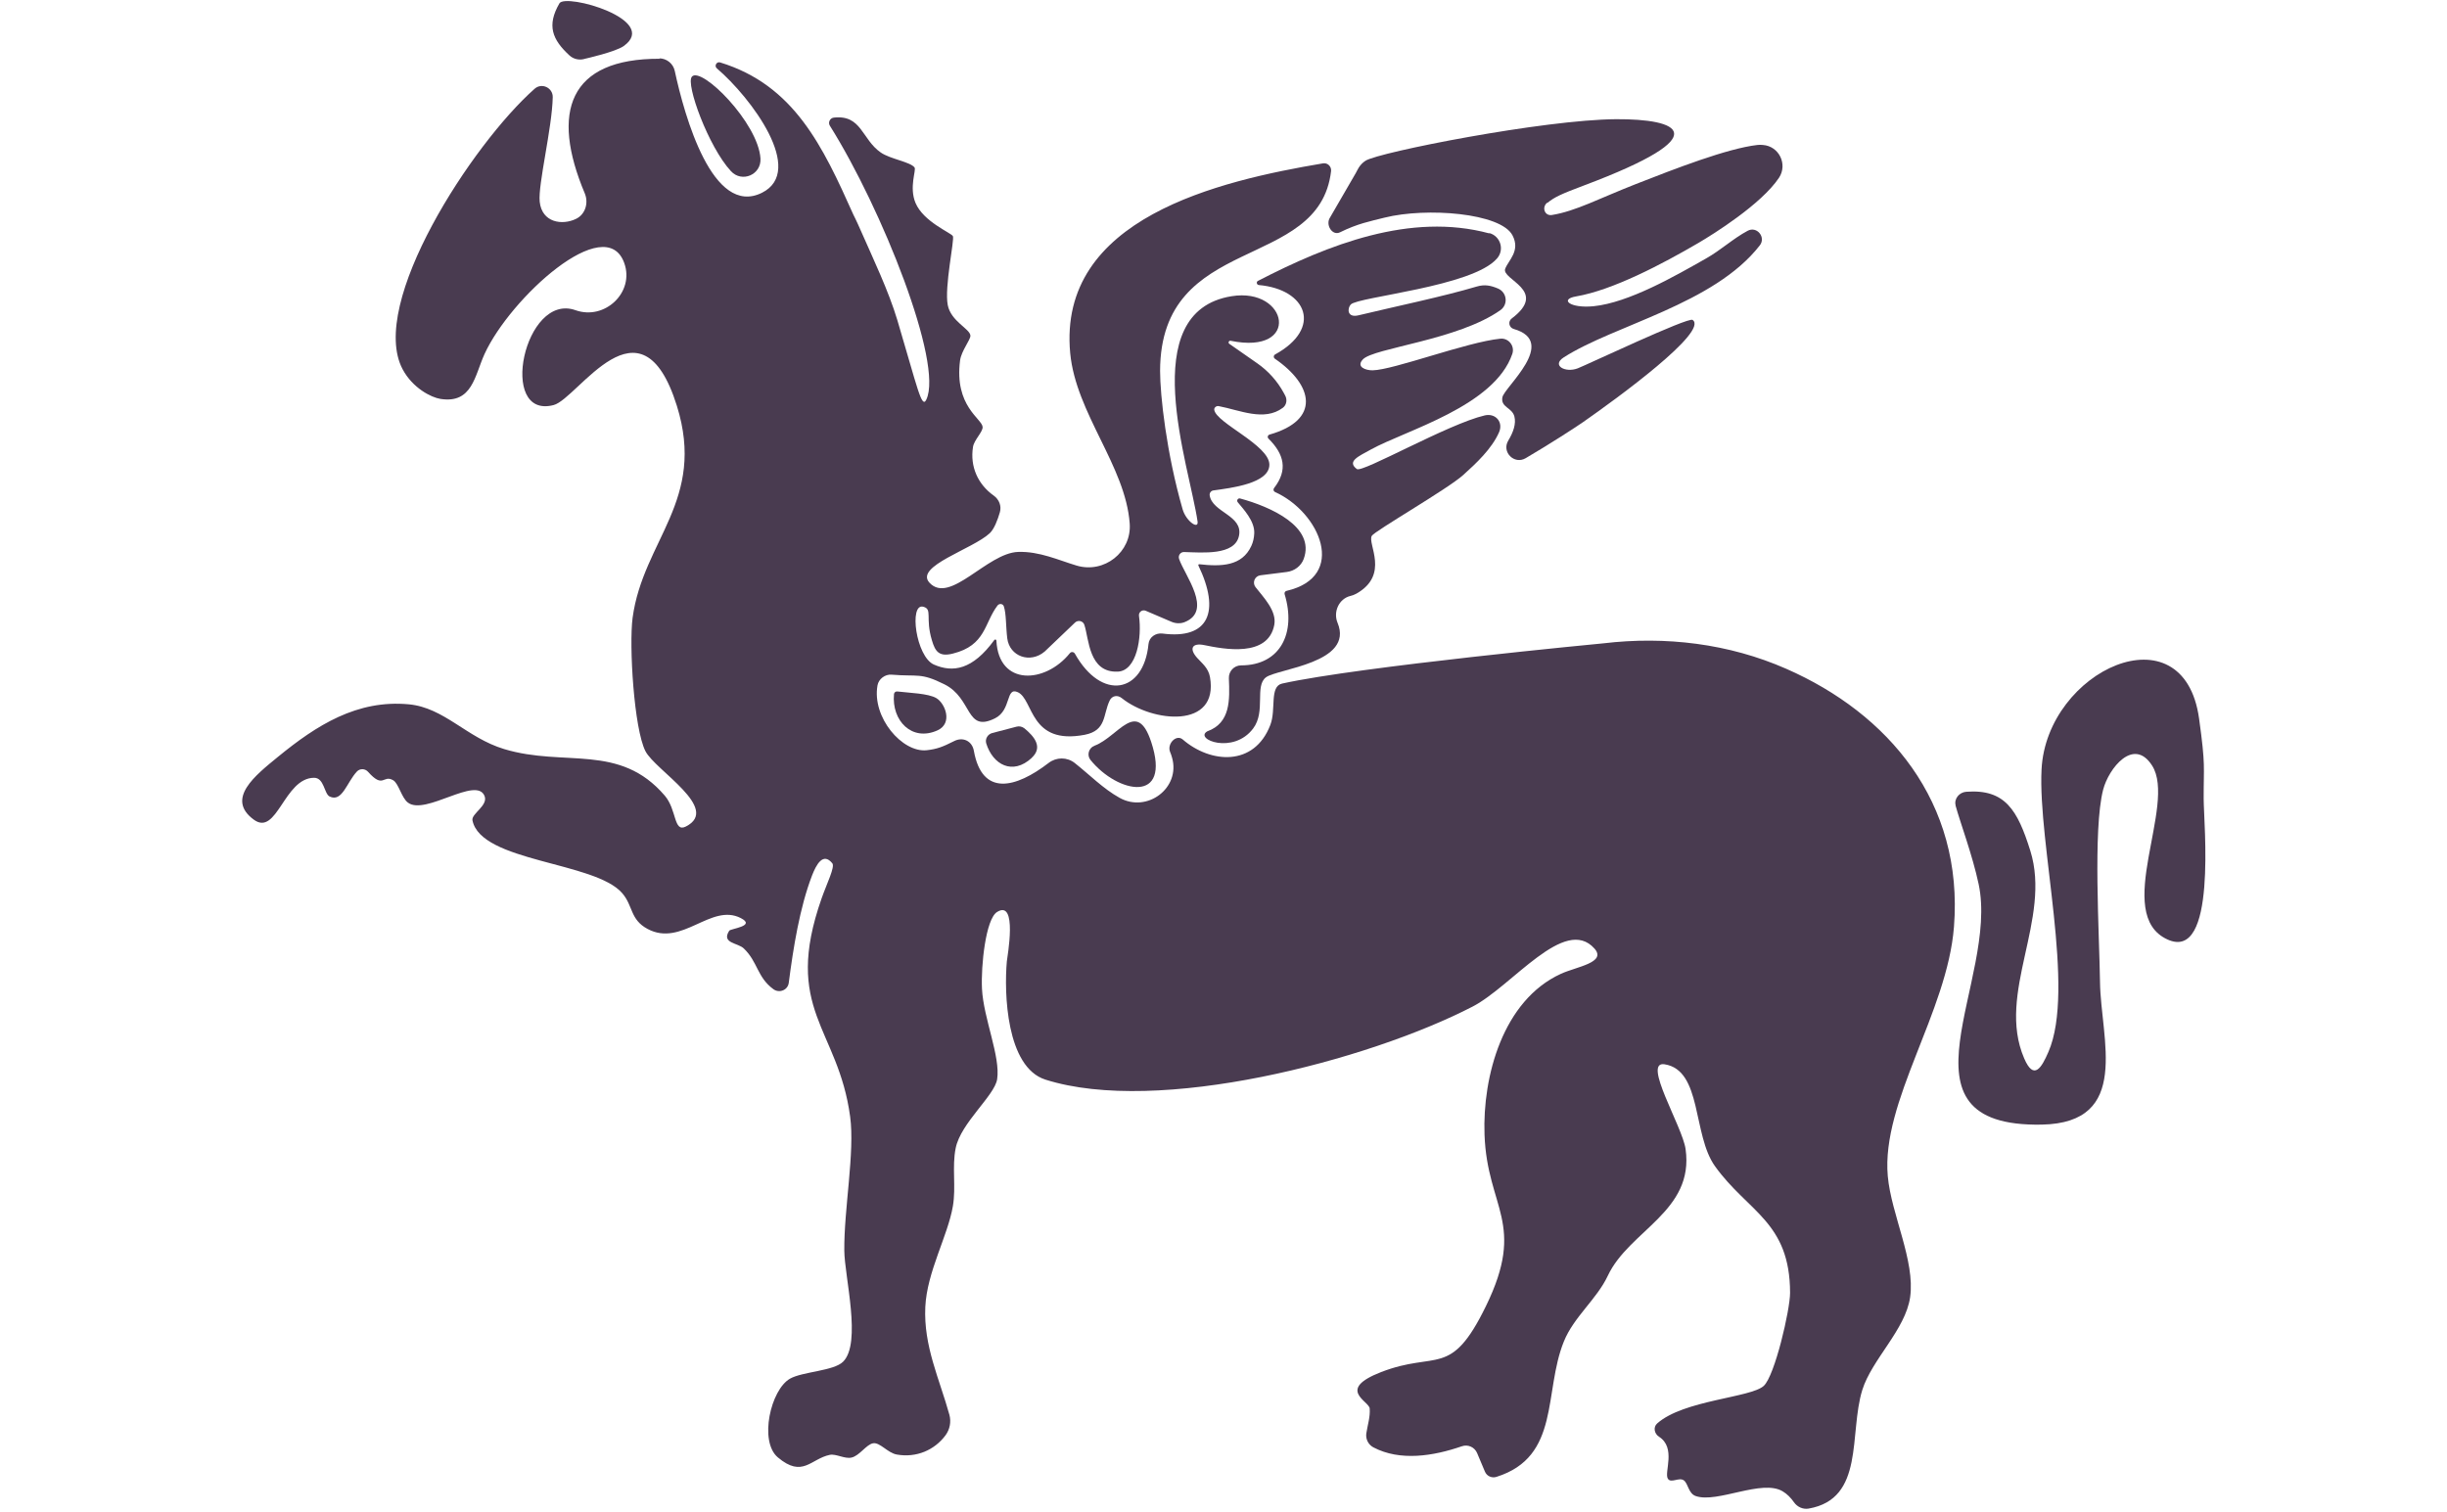
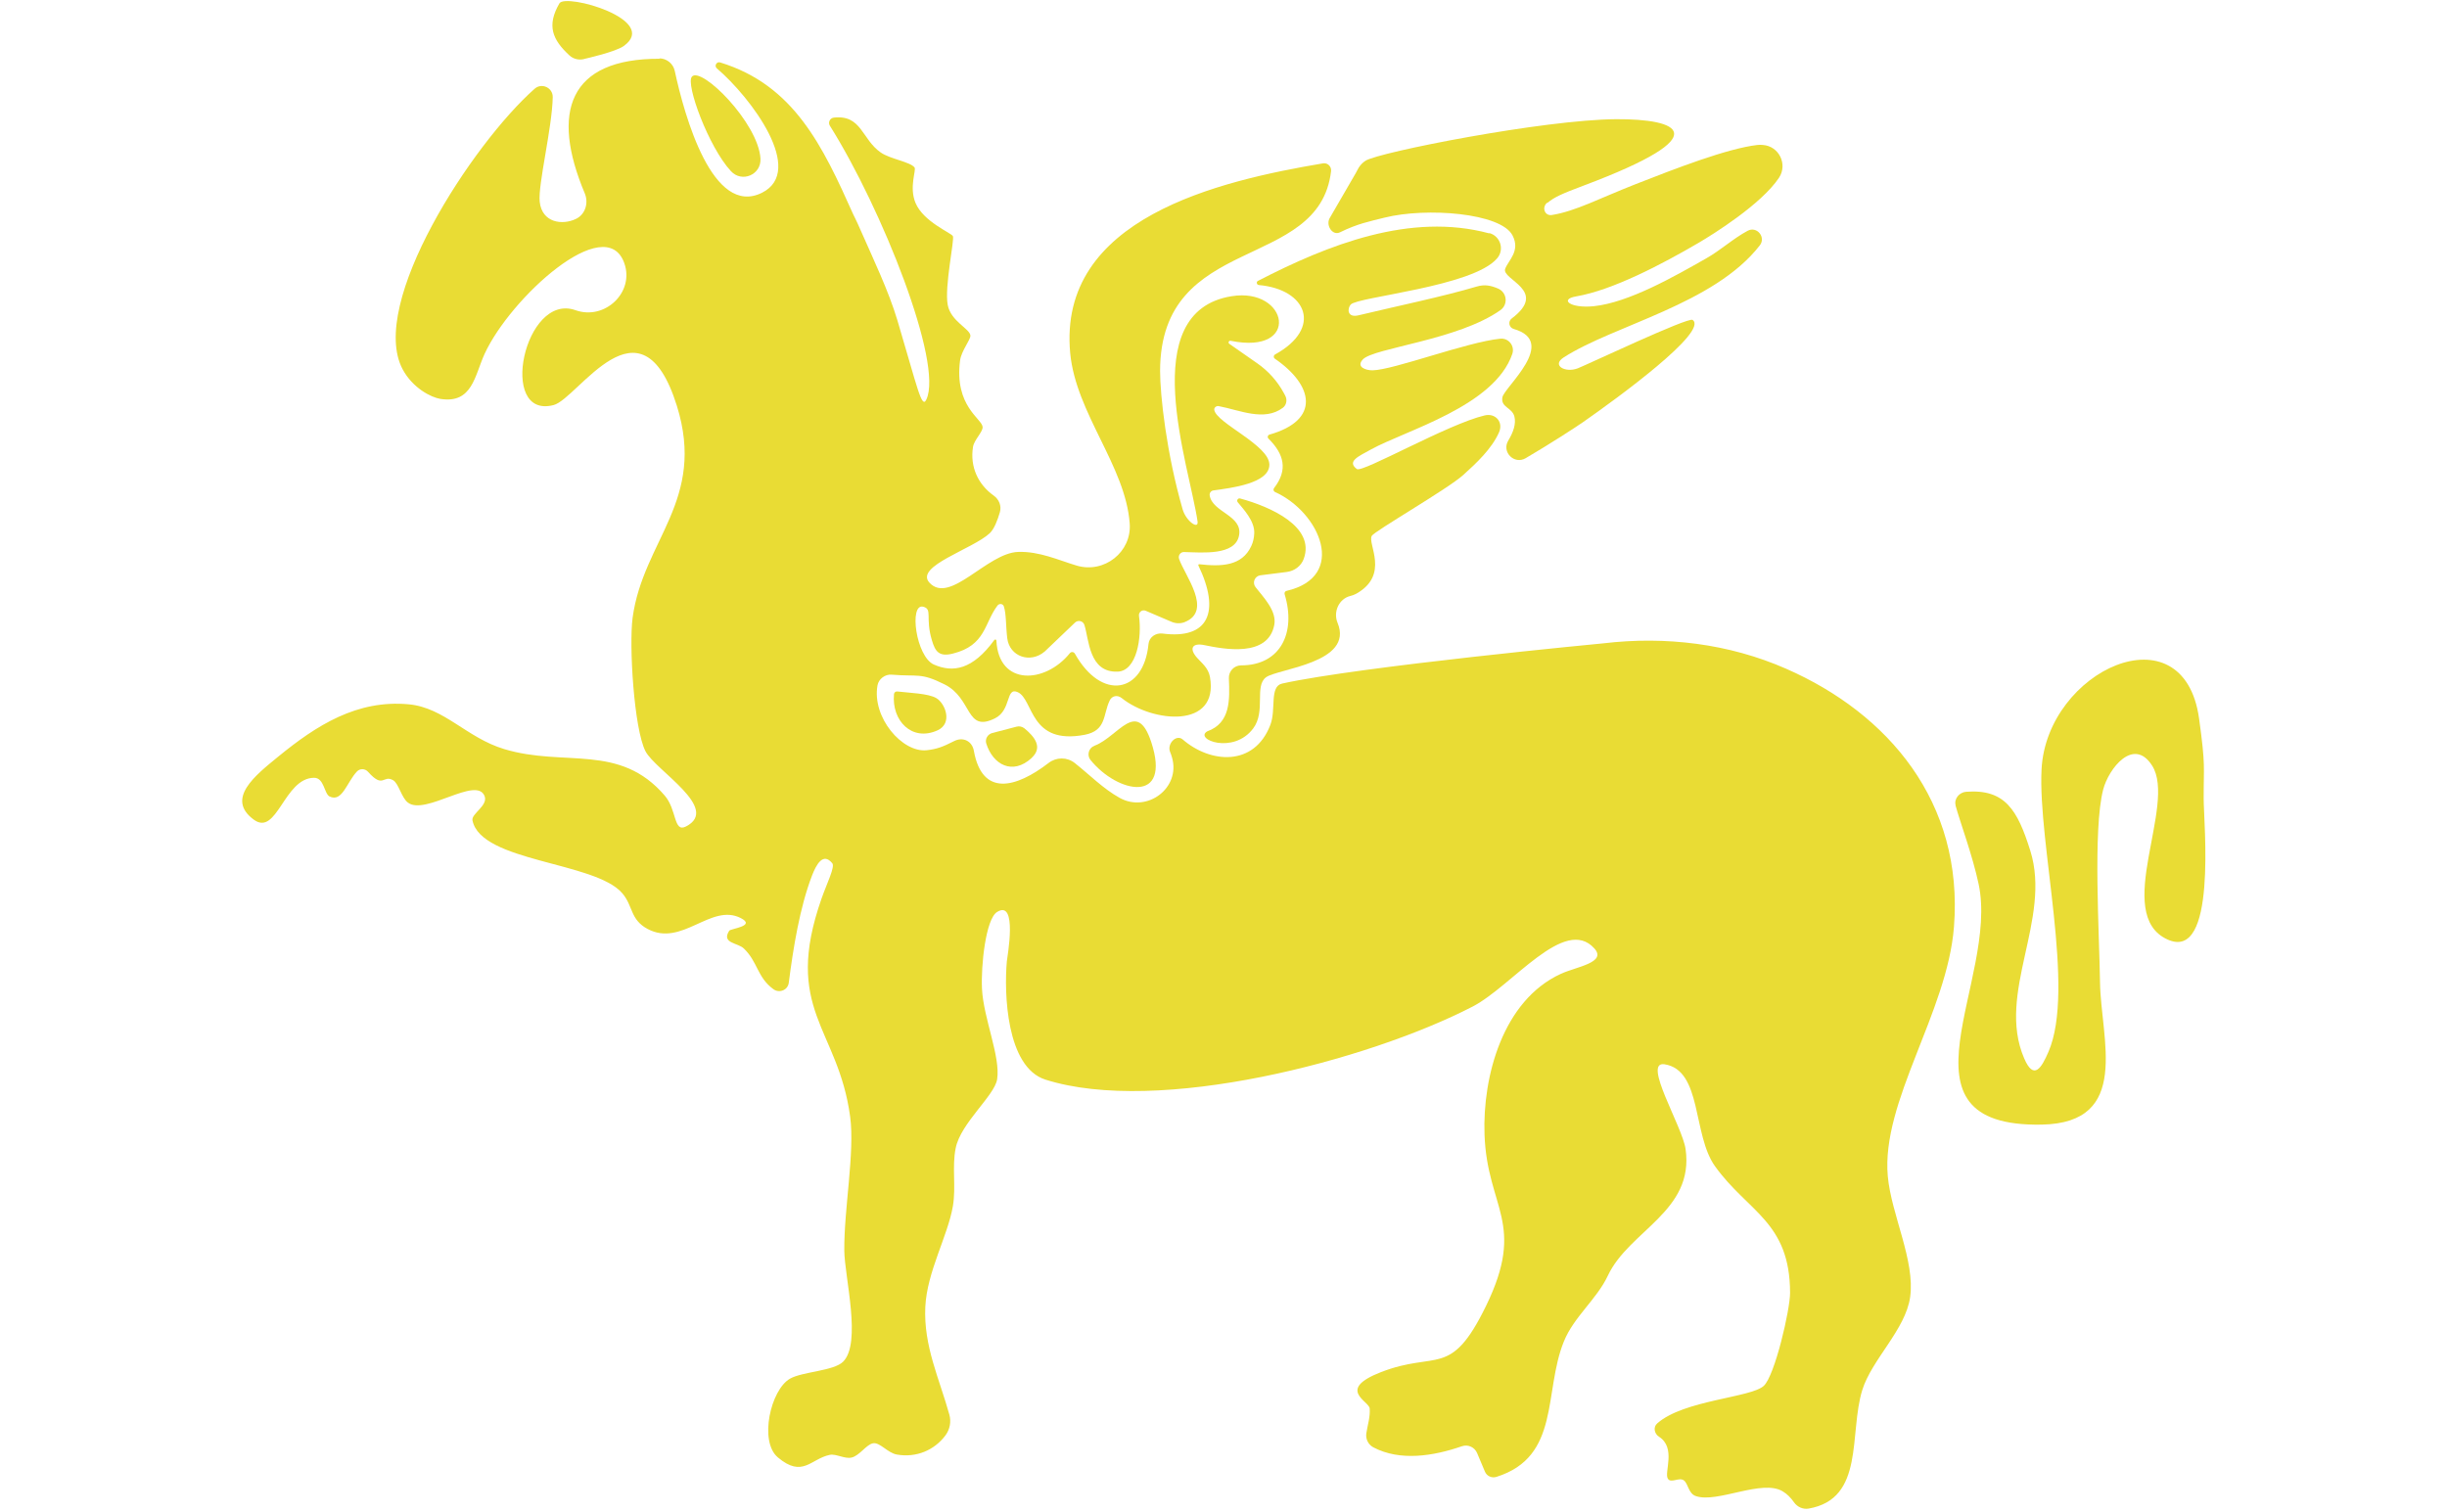
<svg xmlns="http://www.w3.org/2000/svg" id="Livello_1" data-name="Livello 1" viewBox="0 0 234.41 144.84">
  <defs>
    <style>
      .cls-1 {
-         fill: #493b50;
+         fill: #e9dc34;
      }
    </style>
  </defs>
  <path class="cls-1" d="M63.14,5.59c.72,0,1.35.5,1.5,1.21.93,4.32,3.63,14.02,8.35,11.67,4.21-2.1-1.03-9.11-4.32-11.92-.27-.23-.03-.67.31-.57,7.09,2.17,9.83,8.02,12.77,14.59.02.05.24.44.82,1.77,1.03,2.35,2.56,5.55,3.39,8.33,1.94,6.5,2.33,8.56,2.78,7.61,1.64-3.46-4.26-18.3-9.24-26.23-.2-.31,0-.73.36-.78,2.68-.31,2.69,2.08,4.51,3.34.9.63,2.85.9,3.24,1.44.18.25-.54,1.88.09,3.39.76,1.81,3.4,2.86,3.58,3.18s-.83,4.88-.49,6.61c.31,1.57,2.12,2.26,2.17,2.92.03.39-.87,1.46-.99,2.38-.57,4.4,2.11,5.58,2.16,6.38.03.47-.81,1.23-.92,1.9-.31,1.93.5,3.62,1.98,4.67.52.37.77,1,.59,1.61-.21.72-.54,1.6-.97,2-1.64,1.53-7.21,3.16-5.78,4.73,1.96,2.15,5.52-2.84,8.5-2.94,2.04-.07,3.87.79,5.61,1.31,2.63.78,5.28-1.29,5.08-4.03-.4-5.51-5.15-10.55-5.7-16.32-1.22-12.95,14.26-16.51,24.22-18.19.44-.07.82.3.77.75-1.14,9.7-16.34,5.85-16.38,19.13,0,2.35.61,7.89,2.16,13.27.33,1.14,1.55,1.98,1.43,1.16-.77-5.33-6.04-20.08,3.26-21.58,5.44-.88,6.67,5.66-.09,4.27-.17-.04-.27.19-.13.29l2.68,1.87c1.05.73,1.92,1.7,2.53,2.82l.14.26c.22.4.14.91-.22,1.18-1.79,1.34-4.13.22-6.15-.16-.22-.04-.45.14-.42.36.2,1.27,5.28,3.38,5.28,5.25,0,1.8-3.65,2.23-5.37,2.47-.22.03-.38.24-.35.47.25,1.64,3.21,1.91,2.81,3.87-.39,1.91-3.49,1.61-5.26,1.56-.35-.01-.59.33-.48.66.52,1.55,3.28,4.98.52,6.06-.41.16-.88.13-1.28-.05l-2.43-1.04c-.34-.15-.71.13-.65.5.29,2.03-.2,5.26-2.04,5.33-2.79.11-2.74-3.14-3.2-4.5-.13-.37-.61-.47-.89-.2l-2.9,2.77c-1.4,1.19-3.37.47-3.59-1.26-.14-1.14-.09-2.37-.33-3.07-.09-.26-.43-.29-.6-.08-1.29,1.69-1.11,3.82-4.28,4.61-1.31.33-1.69-.18-2.01-1.28-.65-2.16.09-2.97-.83-3.21-1.38-.35-.7,4.78,1.02,5.54,1.82.8,3.71.51,5.79-2.35.06-.09.2-.05.2.06.22,4.38,4.68,4.12,7.03,1.21.13-.17.38-.15.49.04,2.56,4.56,6.59,3.81,7.05-.92.06-.66.68-1.09,1.34-1.01,4.43.58,5.57-2.09,3.44-6.52-.03-.06.02-.13.09-.12,2.11.24,4.09.18,4.98-1.75.17-.37.26-.76.28-1.21.06-1.19-1.07-2.35-1.58-2.98-.14-.17.02-.42.23-.36,2.91.79,7.22,2.7,6.09,5.79-.25.69-.9,1.16-1.62,1.25l-2.53.32c-.54.07-.8.7-.47,1.13.78,1,2.05,2.28,1.8,3.62-.6,3.15-4.84,2.32-6.7,1.94-1.16-.24-1.49.32-.7,1.21.46.52,1.08.96,1.24,1.85.87,5-5.52,4.37-8.46,2.01-.4-.32-.93-.23-1.15.24-.65,1.35-.29,2.87-2.39,3.28-5.3,1.01-4.88-3.38-6.41-4.08-1.18-.54-.59,1.71-2.18,2.5-2.84,1.42-2.13-1.91-4.86-3.26-2.29-1.14-2.5-.71-5.06-.92-.61-.05-1.23.41-1.34,1.02-.55,3.08,2.38,6.47,4.71,6.22.99-.11,1.53-.32,2.62-.87.85-.44,1.73-.02,1.9.92.79,4.43,4.02,3.58,7.16,1.17.74-.57,1.76-.58,2.5,0,1.43,1.13,2.73,2.47,4.3,3.34,2.64,1.47,5.85-.94,5.03-3.84-.05-.19-.12-.39-.2-.58-.29-.76.6-1.7,1.22-1.17,2.66,2.3,6.85,2.62,8.39-1.39.58-1.5-.11-3.7,1.14-3.97,7.44-1.64,30.75-3.85,30.75-3.85,5.96-.71,12.04.02,17.54,2.44,9.75,4.28,17,12.75,16.06,24.72-.64,8.2-6.98,16.73-6.34,23.89.33,3.67,2.64,8.1,2.14,11.6-.45,3.11-3.67,5.96-4.58,8.88-1.3,4.18.27,10.43-5.15,11.37-.54.09-1.08-.16-1.39-.6s-.66-.8-1.08-1.05c-1.98-1.21-6.27,1.16-8.33.45-.71-.24-.72-1.18-1.14-1.5-.47-.35-1.24.32-1.54-.17-.37-.6.82-2.96-.85-4.02-.45-.29-.57-.92-.17-1.27,2.53-2.25,8.97-2.46,10.21-3.6,1.06-.98,2.52-7.29,2.52-8.91-.01-6.82-4.04-7.74-7.19-12.13-2.17-3.02-1.22-9.2-4.83-9.77-2.18-.35,1.7,5.93,2.01,8.12.85,5.97-5.41,7.79-7.45,12.14-1.05,2.24-3.26,3.94-4.21,6.3-1.96,4.82-.31,11.04-6.46,12.97-.44.14-.92-.07-1.1-.5l-.75-1.78c-.24-.57-.88-.86-1.47-.65-2.72.94-5.91,1.45-8.47.1-.49-.26-.76-.81-.67-1.36.12-.78.38-1.55.32-2.36-.05-.72-3.23-1.81,1.09-3.49,5.37-2.08,6.65.64,10.04-6.31,3.9-7.99.12-9.37-.13-16.44-.2-5.56,1.75-12.86,7.32-15.41,1.48-.68,4.41-1.07,3.21-2.42-2.85-3.2-7.87,3.59-11.67,5.56-10.09,5.21-30.15,10.42-40.92,7-3.76-1.19-3.97-8.32-3.7-11.33.04-.41,1.06-5.98-.94-4.73-1.08.68-1.55,5.13-1.44,7.36.14,2.83,1.79,6.5,1.45,8.67-.25,1.57-3.49,4.19-3.97,6.59-.37,1.82.05,3.7-.27,5.57-.49,2.86-2.48,6.28-2.64,9.64-.18,3.76,1.36,6.91,2.31,10.35.18.67.04,1.39-.37,1.95-1.06,1.43-2.8,2.18-4.67,1.85-.87-.15-1.62-1.19-2.27-1.08s-1.29,1.19-2.07,1.37c-.65.15-1.48-.38-2.08-.26-1.83.38-2.6,2.25-4.98.24-1.82-1.54-.68-6.49,1.17-7.54,1.2-.68,4.2-.73,5.09-1.63,1.79-1.79.13-8.16.11-10.64-.04-3.96,1.02-9.42.56-12.83-1.15-8.55-6.49-10.23-2.73-20.93.5-1.42,1.3-3.01,1.02-3.35-.89-1.09-1.54.14-1.94,1.17-1.18,3.07-1.8,6.94-2.23,10.28-.09.71-.91,1.03-1.48.61-1.56-1.15-1.48-2.61-2.83-3.9-.57-.55-2.18-.48-1.39-1.7.13-.2,2.61-.44,1.1-1.21-2.86-1.46-5.63,2.81-8.93,1.04-1.68-.9-1.37-2.2-2.42-3.42-2.61-3.04-13.54-2.97-14.35-6.98-.13-.64,1.52-1.41,1.16-2.33-.78-1.96-5.67,1.89-7.34.63-.61-.45-.89-1.83-1.41-2.14-.99-.58-.92.86-2.41-.81-.28-.32-.78-.34-1.07-.03-.98,1.05-1.41,2.98-2.62,2.39-.52-.26-.51-1.8-1.49-1.79-2.87.02-3.54,5.65-5.77,4.01-2.72-2,.16-4.25,2.31-6.01,3.71-3.04,7.59-5.5,12.54-5.04,3.41.32,5.55,3.21,9.14,4.29,5.79,1.75,11.05-.61,15.39,4.47,1.16,1.36.83,3.55,2.01,2.95,3.39-1.72-2.93-5.38-3.87-7.22-1.1-2.16-1.58-10.13-1.23-12.78,1.01-7.44,7.07-11.25,4.24-20.31-3.46-11.06-9.46-.68-11.81-.07-5.37,1.39-2.8-10.83,2.1-9.09,2.81,1,5.68-1.72,4.67-4.52-1.79-5-10.93,3.36-13.38,8.71-.95,2.08-1.17,4.79-4.23,4.31-.89-.14-2.67-1.05-3.62-2.84-3.33-6.26,6.67-21.6,12.65-26.88.68-.6,1.75-.09,1.73.81-.06,2.96-1.42,8.37-1.25,10.01.21,2.02,2.16,2.29,3.48,1.65.89-.43,1.22-1.52.84-2.44-3.28-7.78-1.56-12.94,7.2-12.9Z" />
-   <path class="cls-1" d="M142.67,22.33c1.06.29,1.47,1.58.75,2.42l-.02.02c-2.32,2.7-13.29,3.66-14,4.4-.33.34-.4,1.31.74,1.04,3.58-.86,8.11-1.8,11.3-2.75.8-.24,1.38-.1,2.05.18.87.36,1.01,1.52.25,2.07-4.06,2.88-12.14,3.62-13.18,4.72-.69.73.28,1.06.93,1.05,2-.03,9.02-2.71,12.23-3.03.8-.08,1.41.7,1.15,1.46-1.72,5.03-10.23,7.32-13.55,9.16-1.17.65-2.33,1.13-1.34,1.87.52.39,8.74-4.32,12.25-5.14,1.04-.24,1.8.64,1.37,1.62-.7,1.59-2.2,2.98-3.43,4.09-1.5,1.35-8.5,5.37-8.76,5.83-.44.75,1.75,3.72-1.48,5.54-.18.1-.37.17-.58.22-1.1.28-1.65,1.53-1.22,2.57,1.61,3.86-5.73,4.39-6.85,5.22s0,3.26-1.23,4.9c-1.9,2.54-5.7,1.03-4.4.28,2.25-.81,2.15-3.04,2.07-5.08-.03-.67.5-1.24,1.17-1.24,3.75,0,5.3-3.1,4.17-6.82-.04-.14.04-.29.19-.32,5.86-1.36,3.21-7.52-1.11-9.47-.15-.07-.19-.25-.09-.38,1.35-1.74.96-3.25-.54-4.74-.12-.12-.07-.33.1-.38,4.89-1.39,4.24-4.71.52-7.27-.15-.1-.14-.32.02-.41,4.56-2.51,3.06-6.24-1.56-6.65-.21-.02-.27-.31-.08-.4,6.72-3.47,14.6-6.59,22.15-4.55Z" />
+   <path class="cls-1" d="M142.67,22.33c1.06.29,1.47,1.58.75,2.42l-.02.02c-2.32,2.7-13.29,3.66-14,4.4-.33.34-.4,1.31.74,1.04,3.58-.86,8.11-1.8,11.3-2.75.8-.24,1.38-.1,2.05.18.87.36,1.01,1.52.25,2.07-4.06,2.88-12.14,3.62-13.18,4.72-.69.73.28,1.06.93,1.05,2-.03,9.02-2.71,12.23-3.03.8-.08,1.41.7,1.15,1.46-1.72,5.03-10.23,7.32-13.55,9.16-1.17.65-2.33,1.13-1.34,1.87.52.39,8.74-4.32,12.25-5.14,1.04-.24,1.8.64,1.37,1.62-.7,1.59-2.2,2.98-3.43,4.09-1.5,1.35-8.5,5.37-8.76,5.83-.44.75,1.75,3.72-1.48,5.54-.18.1-.37.17-.58.22-1.1.28-1.65,1.53-1.22,2.57,1.61,3.86-5.73,4.39-6.85,5.22-1.14.84,0,3.26-1.23,4.9-1.9,2.54-5.7,1.03-4.4.28,2.25-.81,2.15-3.04,2.07-5.08-.03-.67.5-1.24,1.17-1.24,3.75,0,5.3-3.1,4.17-6.82-.04-.14.04-.29.19-.32,5.86-1.36,3.21-7.52-1.11-9.47-.15-.07-.19-.25-.09-.38,1.35-1.74.96-3.25-.54-4.74-.12-.12-.07-.33.1-.38,4.89-1.39,4.24-4.71.52-7.27-.15-.1-.14-.32.02-.41,4.56-2.51,3.06-6.24-1.56-6.65-.21-.02-.27-.31-.08-.4,6.72-3.47,14.6-6.59,22.15-4.55Z" />
  <path class="cls-1" d="M187.34,77.17c-.17-.64.35-1.26,1.01-1.31,3.73-.28,4.92,1.75,6.14,5.64,2.07,6.59-3.27,13.64-.59,19.89.93,2.18,1.67.92,2.33-.61,2.61-6.01-1.02-19.94-.66-27.06.48-9.48,13.6-15.53,15.09-4.88.64,4.62.43,4.51.44,7.69,0,2.37,1.31,15.66-3.47,13.48-5.29-2.42.93-12.91-1.47-16.66-1.77-2.77-4.16.27-4.69,2.31-.99,3.83-.36,13.91-.3,18.44.07,5.41,3.05,13.49-5.58,13.65-14.83.27-4.07-13.82-6.05-23.06-.6-2.8-1.76-5.87-2.21-7.52Z" />
  <path class="cls-1" d="M148.21,19.42c-.54.44-.24,1.29.45,1.18,2.27-.36,4.56-1.6,8.06-2.97,3.68-1.44,8.73-3.41,11.63-3.74.18-.02.36-.02.53,0,1.54.11,2.39,1.85,1.54,3.14-1.7,2.55-6.33,5.43-7.71,6.24-3.49,2.04-8.22,4.53-11.73,5.13-1.61.27-.6,1.16,1.67.94,3.38-.34,7.81-2.89,10.77-4.57,1.44-.81,2.58-1.9,4-2.66.88-.47,1.77.62,1.16,1.4-4.39,5.65-13.93,7.62-18.78,10.73-1.2.77.15,1.51,1.34,1.05.88-.34,10.57-4.93,11-4.64,1.59,1.09-7.23,7.52-10.5,9.8-.66.46-3.15,2.08-5.49,3.45-1.09.64-2.32-.59-1.67-1.68.49-.81.77-1.62.59-2.32-.23-.87-1.32-.86-1.15-1.83s5.39-5.32,1.09-6.55c-.46-.13-.58-.72-.19-1.01,3.57-2.69-1.03-3.71-.63-4.76.31-.82,1.48-1.71.7-3.2-1.12-2.15-8.24-2.7-12.25-1.7-1.39.35-2.58.57-4.28,1.41-.74.36-1.41-.73-.95-1.42l2.48-4.28c.09-.13.3-.77.92-1.16,1.27-.82,17.1-3.94,24.01-3.98,5.92-.03,9.9,1.47-3.06,6.34-2.21.83-2.84,1.12-3.53,1.68Z" />
  <path class="cls-1" d="M66.28,7.34c.92-1.01,6.36,4.43,6.57,7.85.09,1.55-1.78,2.35-2.83,1.21-2.16-2.33-4.36-8.38-3.74-9.05Z" />
  <path class="cls-1" d="M104.47,72.82c-.38-.46-.18-1.16.37-1.37,2.28-.85,4.05-4.57,5.44-.36,1.97,5.98-3.2,4.94-5.81,1.73Z" />
  <path class="cls-1" d="M59.75,4.41c-.78.56-3.67,1.21-3.67,1.21-.53.18-1.12.07-1.53-.31-1.65-1.52-2.19-2.87-.96-4.99.58-.99,9.66,1.57,6.16,4.09Z" />
  <path class="cls-1" d="M89.7,66.89c.85.51,1.59,2.4.12,3.08-2.46,1.12-4.42-.92-4.18-3.47.02-.16.16-.27.32-.25,1.14.14,2.97.18,3.74.64Z" />
  <path class="cls-1" d="M98.84,72.61c-1.85,1.71-3.73.64-4.36-1.37-.14-.44.14-.9.58-1.01l2.33-.61c.26-.07.53,0,.74.16.95.78,1.81,1.81.7,2.83Z" />
</svg>
